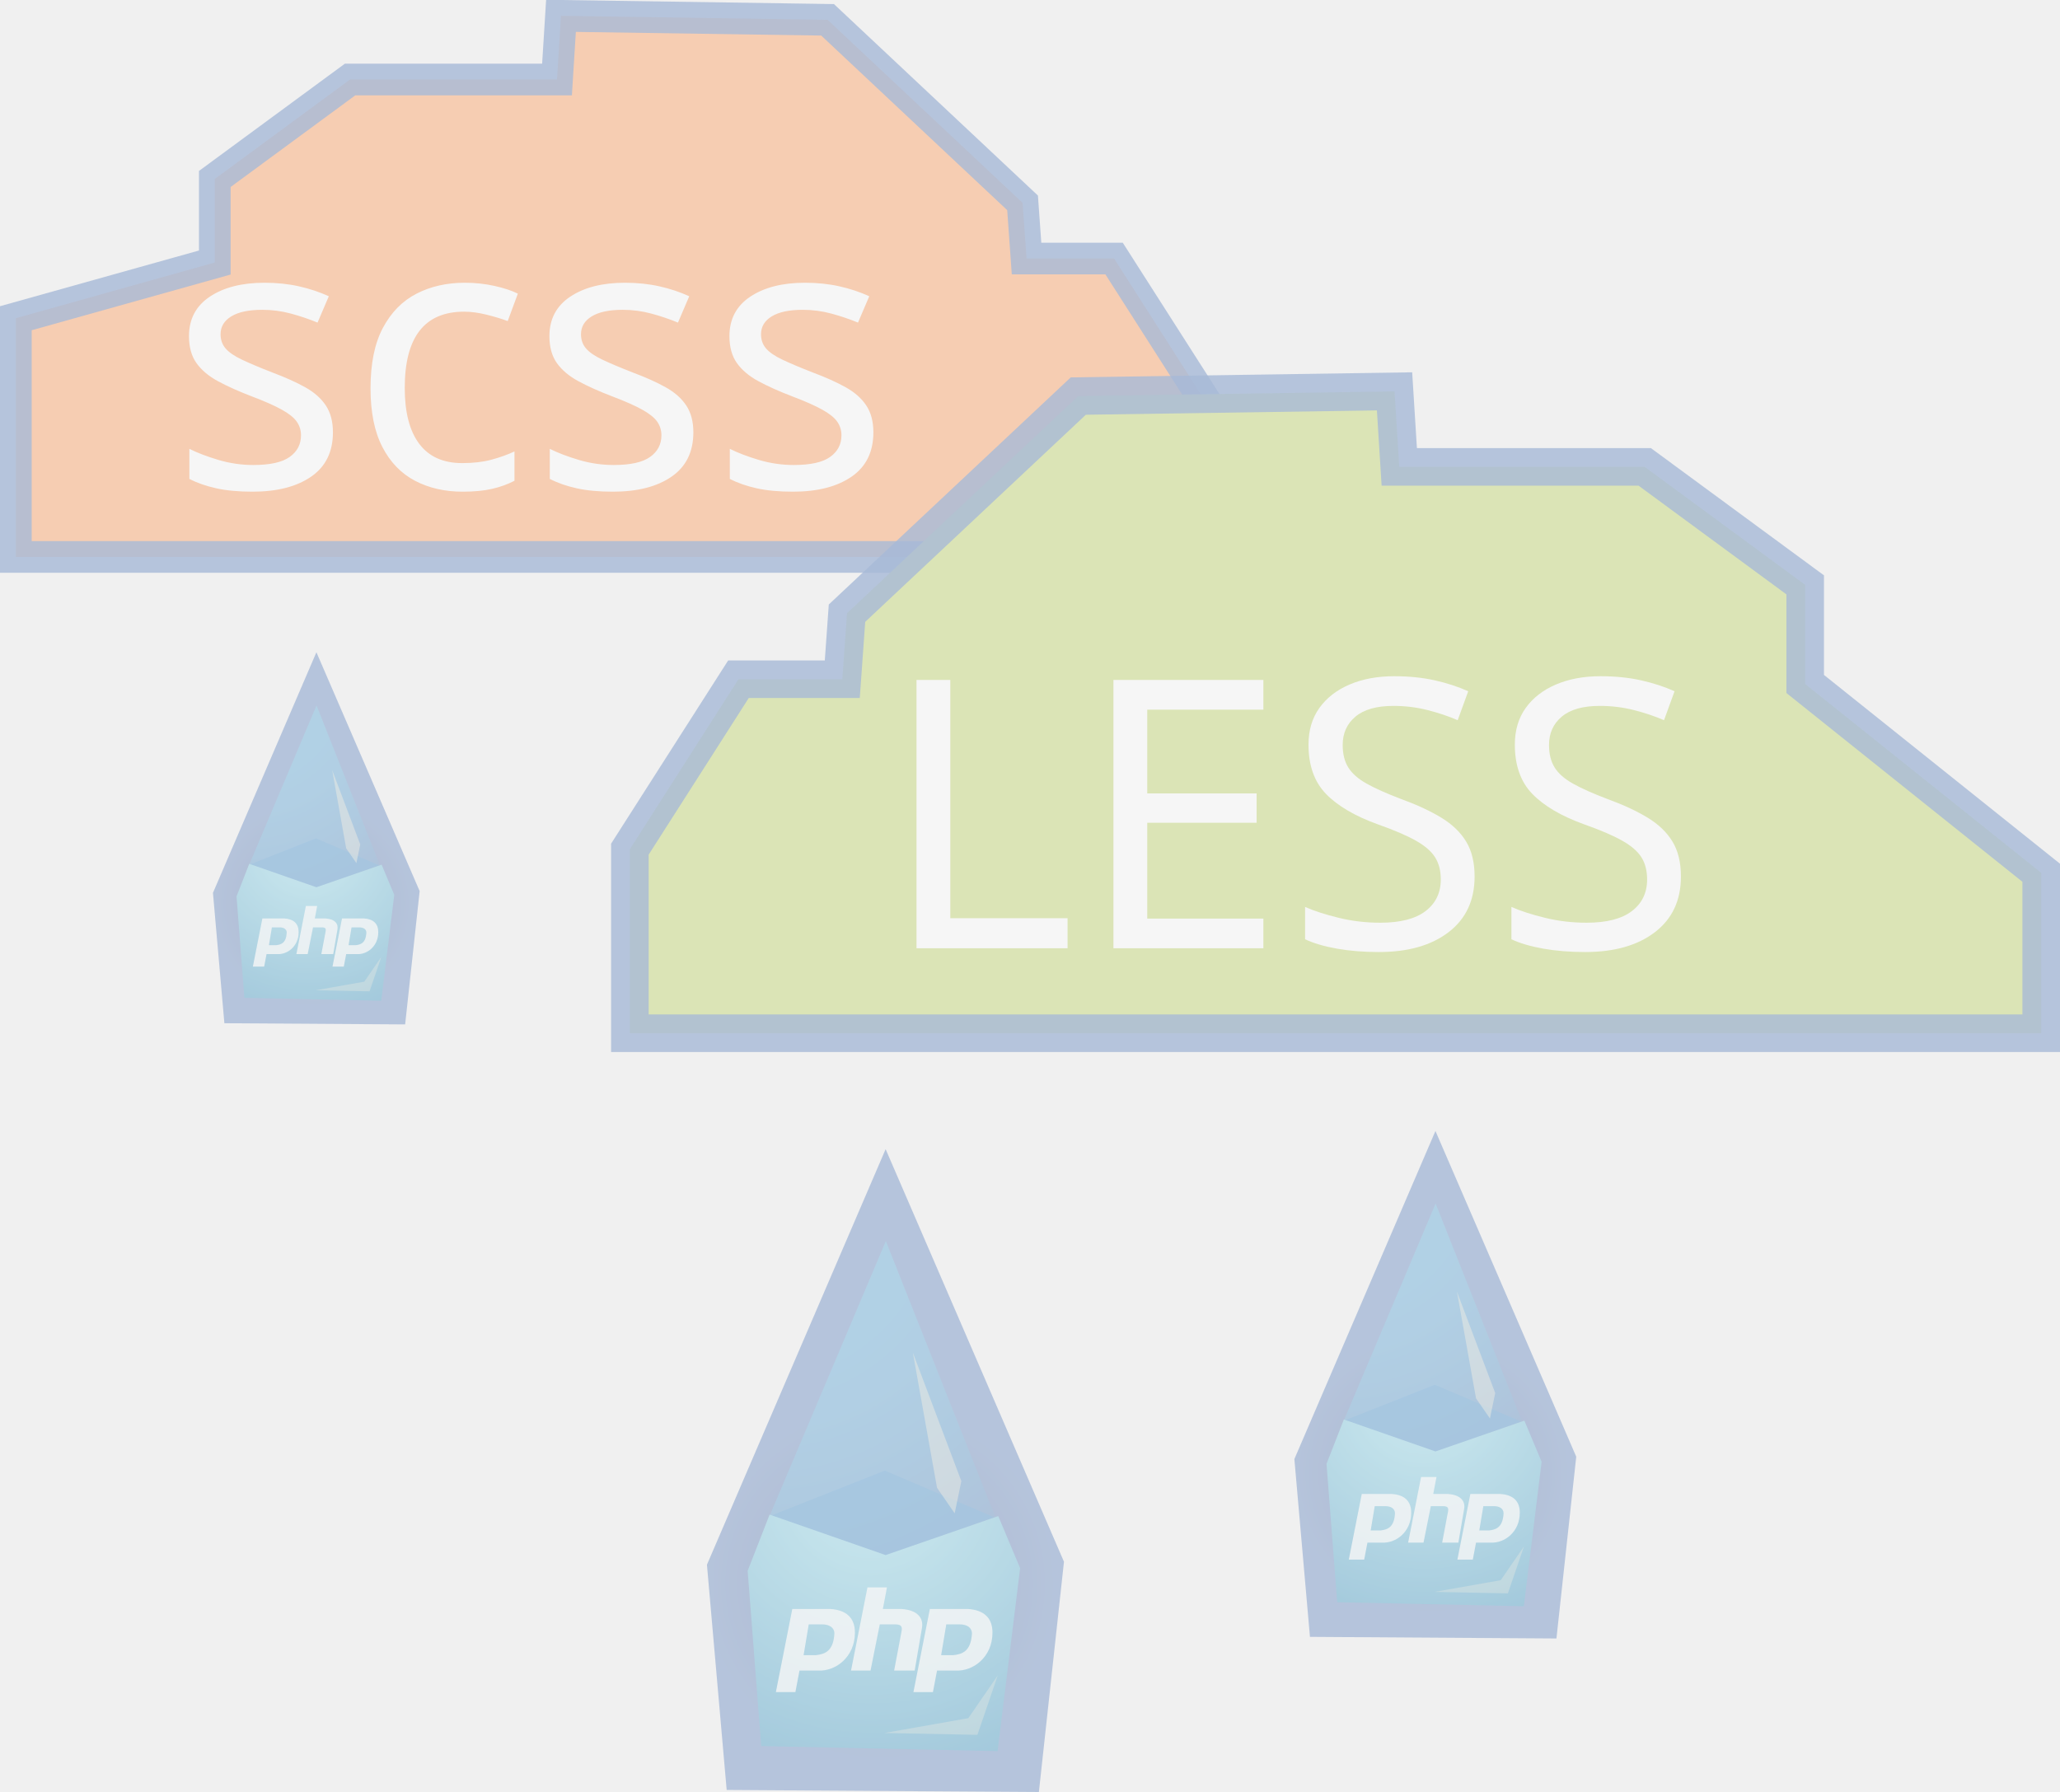
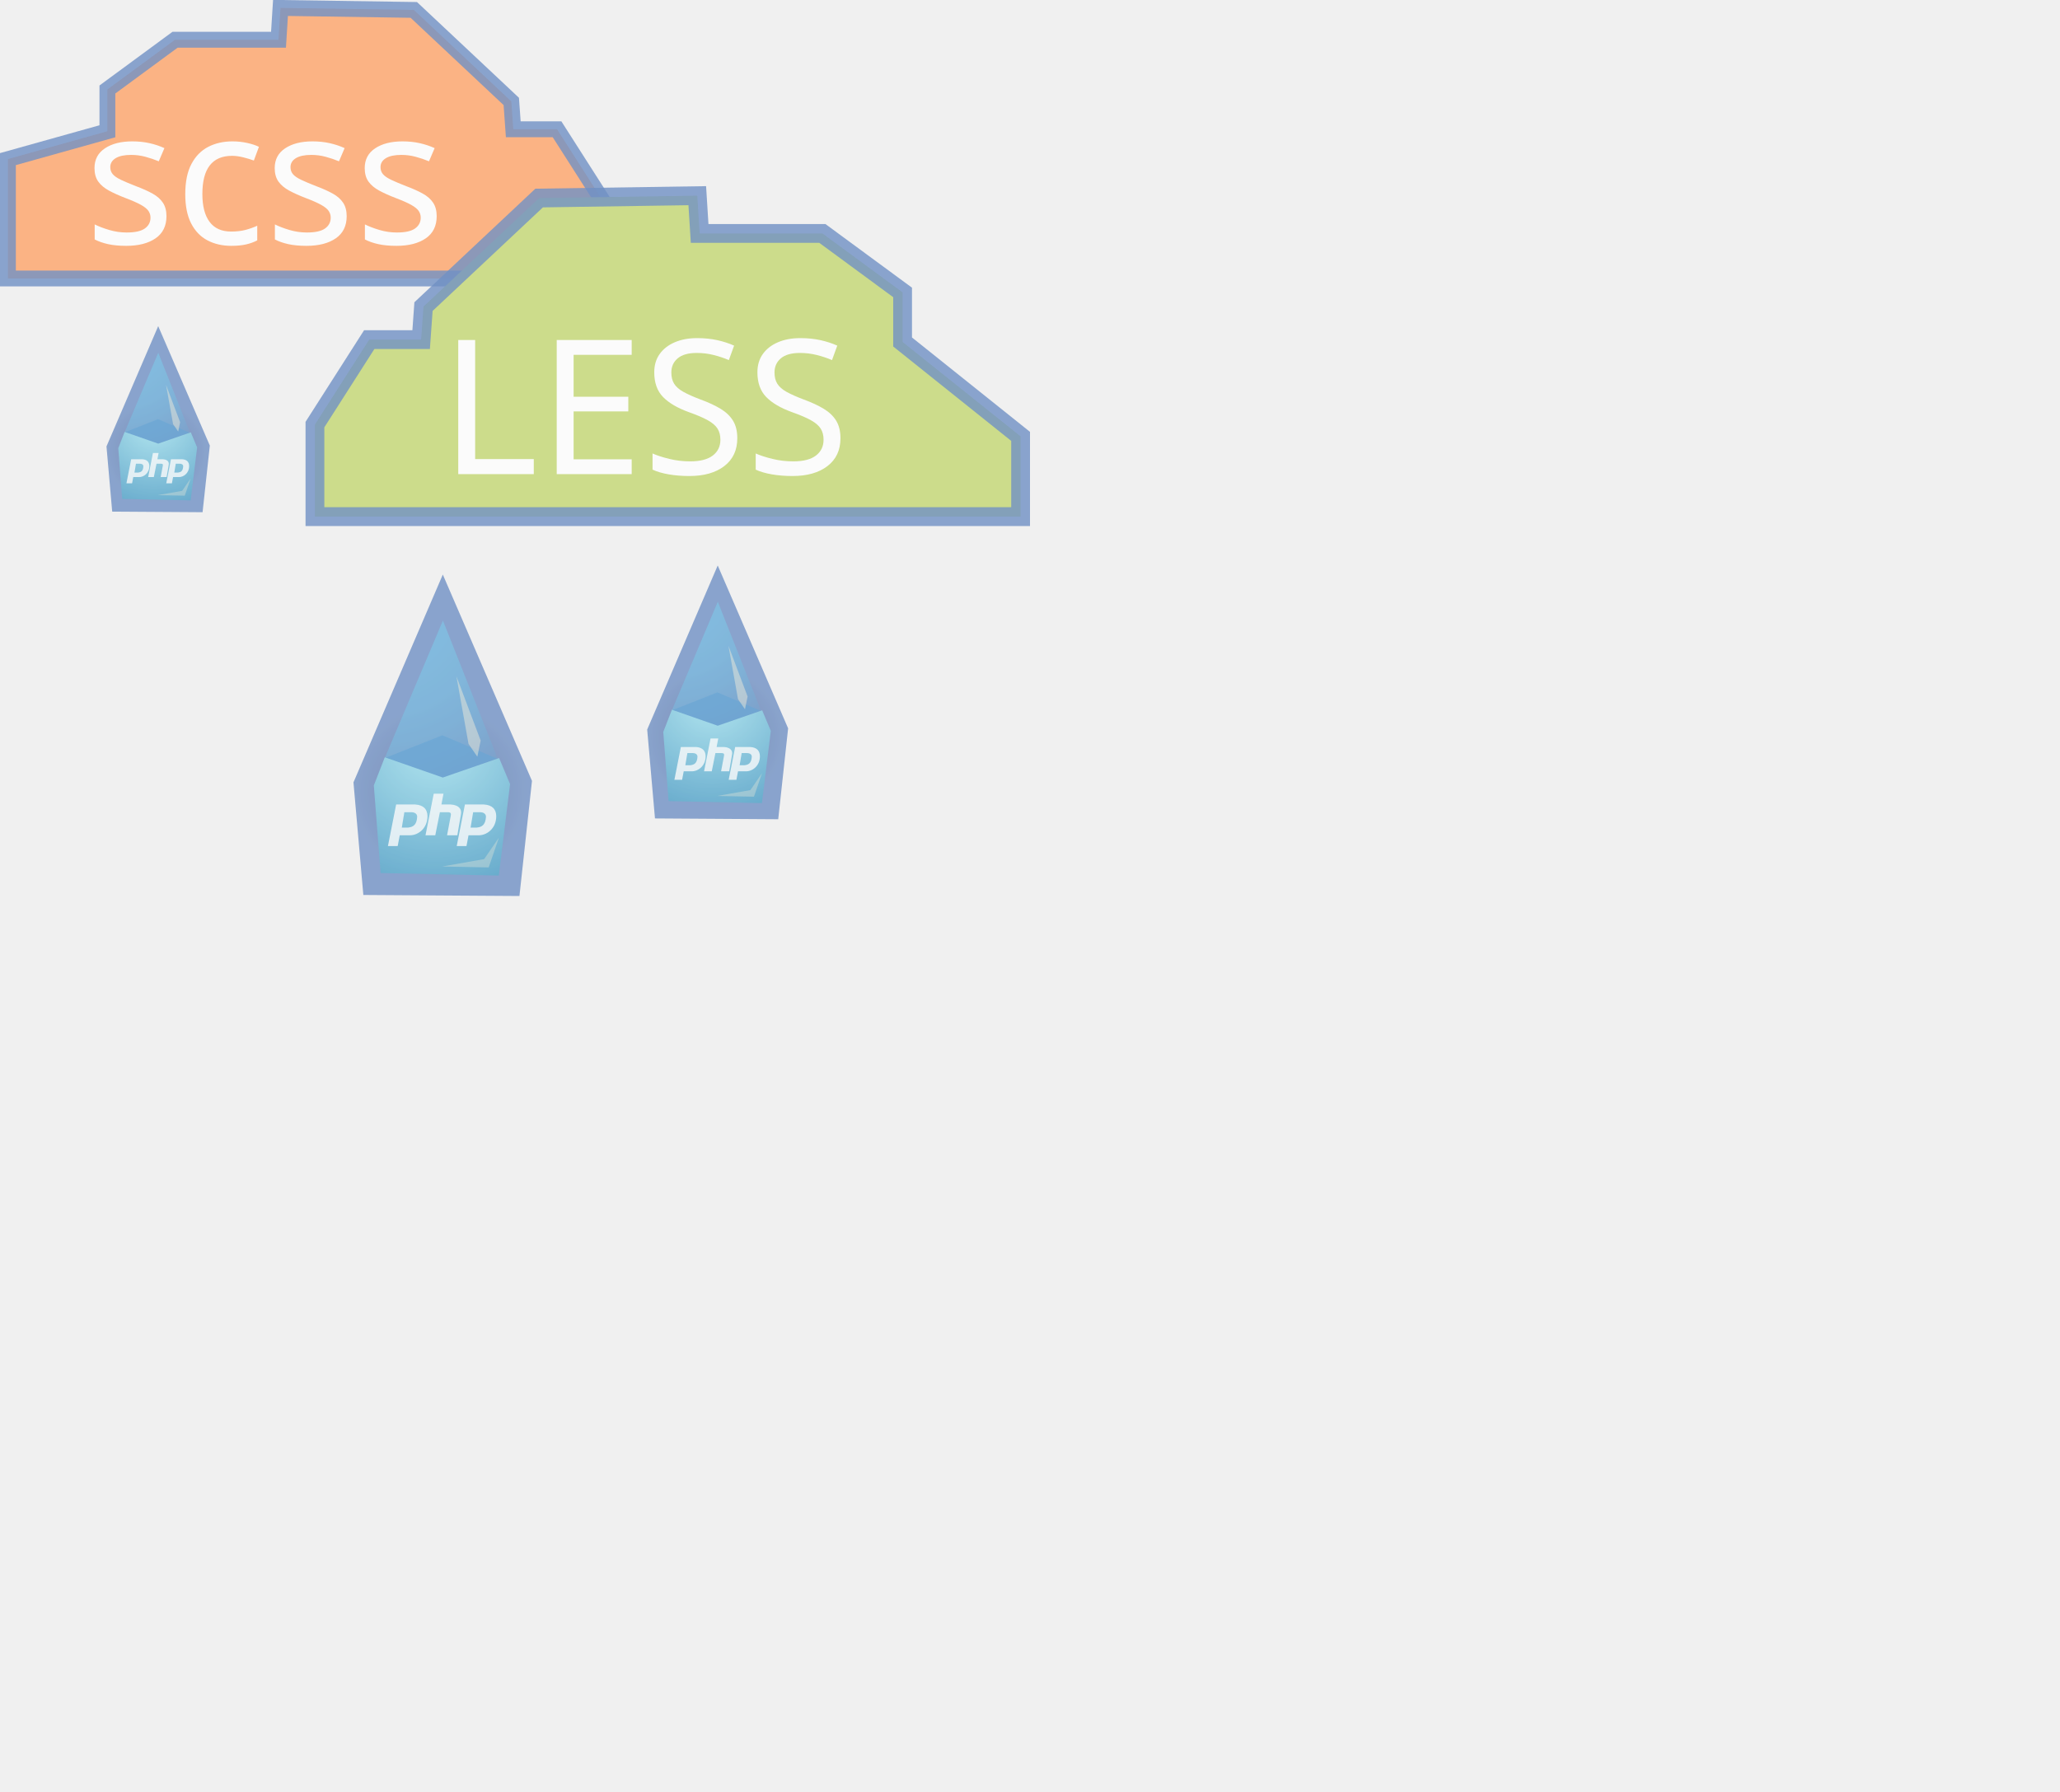
<svg xmlns="http://www.w3.org/2000/svg" xmlns:xlink="http://www.w3.org/1999/xlink" viewBox="0 0 1000 870">
  <defs>
    <radialGradient id="g" cx="493.501" cy="917.056" r="16.984" xlink:href="#a" gradientUnits="userSpaceOnUse" gradientTransform="translate(-345.2 -811.68)" />
    <radialGradient id="h" cx="479.844" cy="875.657" r="53.322" xlink:href="#b" gradientUnits="userSpaceOnUse" gradientTransform="translate(-276.824 -685.7) scale(.8613)" fx="479.844" fy="875.657" />
    <radialGradient id="i" cx="492.757" cy="907.395" r="28.68" xlink:href="#c" gradientUnits="userSpaceOnUse" gradientTransform="translate(-345.2 -811.68)" />
    <radialGradient id="d" cx="493.501" cy="917.056" r="16.984" xlink:href="#a" gradientUnits="userSpaceOnUse" gradientTransform="translate(-345.2 -811.68)" />
    <radialGradient id="e" cx="479.844" cy="875.657" r="53.322" xlink:href="#b" gradientUnits="userSpaceOnUse" gradientTransform="translate(-276.824 -685.7) scale(.8613)" fx="479.844" fy="875.657" />
    <radialGradient id="f" cx="492.757" cy="907.395" r="28.68" xlink:href="#c" gradientUnits="userSpaceOnUse" gradientTransform="translate(-345.2 -811.68)" />
    <radialGradient id="j" cx="493.501" cy="917.056" r="16.984" xlink:href="#a" gradientUnits="userSpaceOnUse" gradientTransform="translate(-345.2 -811.68)" />
    <radialGradient id="k" cx="479.844" cy="875.657" r="53.322" xlink:href="#b" gradientUnits="userSpaceOnUse" gradientTransform="translate(-276.824 -685.7) scale(.8613)" fx="479.844" fy="875.657" />
    <radialGradient id="l" cx="492.757" cy="907.395" r="28.68" xlink:href="#c" gradientUnits="userSpaceOnUse" gradientTransform="translate(-345.2 -811.68)" />
  </defs>
-   <g opacity="0.4">
+   <g opacity="0.7" transform="scale(0.5)">
    <path fill="#f95" stroke="#3a68b1" stroke-opacity=".8" stroke-width="15.38" d="M7.69 270.393V154.495l96.582-27.043V86.887l65.675-48.291h100.445l1.932-30.906 129.419 1.932 94.65 88.855 1.932 27.043h42.496l44.428 69.539v75.334z" />
    <text x="82.446" y="236.881" fill="#fff" style="text-align:start;line-height:125%;-inkscape-font-specification:FORCED SQUARE Medium" font-size="182.443" font-weight="500" letter-spacing="0" word-spacing="0" font-family="FORCED SQUARE">
      <tspan x="82.446" y="236.881" style="text-align:start;line-height:125%;-inkscape-font-specification:FORCED SQUARE Medium">scss</tspan>
    </text>
    <path fill="#bcd35f" stroke="#3a68b1" stroke-opacity=".8" stroke-width="18.244" d="M990.878 501.624v-77.907l-114.568-91.654v-48.119l-77.906-57.284H679.254l-2.291-36.662-153.521 2.291-112.276 105.403-2.291 32.079h-50.41l-52.701 82.489v89.364z" />
    <text x="427.205" y="460.378" fill="#fff" style="text-align:start;line-height:125%;-inkscape-font-specification:FORCED SQUARE Medium" font-size="182.443" font-weight="500" letter-spacing="0" word-spacing="0" font-family="FORCED SQUARE">
      <tspan x="427.205" y="460.378" style="text-align:start;line-height:125%;-inkscape-font-specification:FORCED SQUARE Medium">LESS</tspan>
    </text>
    <g transform="matrix(3.9635 0 0 3.9635 106.53 297.975)" opacity=".8">
      <radialGradient id="a" cx="493.501" cy="917.056" r="16.984" gradientUnits="userSpaceOnUse" gradientTransform="translate(-345.2 -811.68)">
        <stop offset=".005" stop-color="#203C85" />
        <stop offset="1" stop-color="#3968B1" />
      </radialGradient>
      <path fill="url(#d)" d="M163.751 125.519l-30.19-.198-1.908-21.78L148.931 63.352l17.245 39.9z" />
      <radialGradient id="b" cx="492.776" cy="876.315" r="53.322" gradientUnits="userSpaceOnUse" gradientTransform="translate(-345.2 -811.68)">
        <stop offset=".218" stop-color="#2E92D1" />
        <stop offset=".322" stop-color="#2D90CF" />
        <stop offset=".477" stop-color="#2A89CA" />
        <stop offset=".626" stop-color="#277DC1" />
        <stop offset=".771" stop-color="#266CB4" />
        <stop offset=".912" stop-color="#2658A5" />
        <stop offset="1" stop-color="#284999" />
      </radialGradient>
      <path fill="url(#e)" d="M153.497 120.808l-10.98.068-6.418-16.799 1.655-5.361 11.199-26.474 10.688 26.946 1.341 4.816z" />
      <path fill="#006dbf" d="M159.419 98.942l-10.564-4.505-11.035 4.363 11.112 3.963z" opacity=".69" />
      <radialGradient id="c" cx="492.757" cy="907.395" r="28.68" gradientUnits="userSpaceOnUse" gradientTransform="translate(-345.2 -811.68)">
        <stop offset=".227" stop-color="#64C6E1" />
        <stop offset="1" stop-color="#0077B2" />
      </radialGradient>
      <path fill="url(#f)" d="M159.823 98.836L148.931 102.608l-11.22-3.915-2.121 5.437 1.309 16.948 22.859.49 2.178-17.695z" />
      <path fill="#ffefc6" d="M151.562 83.025l4.689 12.43-.644 3.12-1.708-2.475z" opacity=".446" />
      <path fill="#ffefc6" d="M156.928 118.379l-8.126 1.433 9.003.181 1.968-5.749z" opacity=".321" />
    </g>
    <path fill="#fff" opacity=".8" d="M675.606 725.317h-14.556l-6.293 31.865h7.474l1.573-8.261h7.082c6.688.394 14.162-5.114 14.162-14.556 0-5.507-3.147-8.653-9.442-9.048zm-5.507 17.703h-4.722l1.968-11.802h5.114c2.754 0 4.72 1.181 4.72 3.541-.392 6.688-3.541 7.867-7.08 8.261zM683.557 748.921l6.293-31.865h7.474l-1.573 8.261h7.082c6.293.394 8.655 3.541 7.868 7.474l-2.754 16.129h-7.868l2.754-14.556c.394-1.968.394-3.147-2.36-3.147H694.573l-3.541 17.703H683.557zM728.32 725.317h-14.554l-6.293 31.865h7.474l1.573-8.261h7.082c6.686.392 14.16-5.114 14.16-14.556 0-5.507-3.147-8.653-9.442-9.048zm-5.507 17.703h-4.72l1.968-11.802h5.114c2.754 0 4.72 1.181 4.72 3.541-.394 6.688-3.541 7.867-7.082 8.261z" />
    <g opacity=".8">
      <path fill="url(#g)" d="M163.751 125.519l-30.19-.198-1.908-21.78L148.931 63.352l17.245 39.9z" transform="translate(-279.28 132.517) scale(2.90656)" />
      <path fill="url(#h)" d="M153.497 120.808l-10.98.068-6.418-16.799 1.655-5.361 11.199-26.474 10.688 26.946 1.341 4.816z" transform="translate(-279.28 132.517) scale(2.90656)" />
      <path fill="#006dbf" d="M184.08 420.098l-30.705-13.094-32.073 12.683 32.298 11.518z" opacity=".69" />
      <path fill="url(#i)" d="M159.823 98.836L148.931 102.608l-11.22-3.915-2.121 5.437 1.309 16.948 22.859.49 2.178-17.695z" transform="translate(-279.28 132.517) scale(2.90656)" />
      <path fill="#ffefc6" d="M161.245 373.835l13.63 36.128-1.87 9.069-4.963-7.195z" opacity=".446" />
      <path fill="#ffefc6" d="M176.841 476.592l-23.62 4.166 26.169.527 5.72-16.709z" opacity=".321" />
    </g>
    <path fill="#fff" opacity=".8" d="M138.045 445.901h-10.674l-4.615 23.367h5.481l1.154-6.058h5.193c4.904.289 10.385-3.75 10.385-10.674 0-4.038-2.308-6.346-6.924-6.635zm-4.038 12.982h-3.463l1.443-8.655h3.75c2.02 0 3.461.866 3.461 2.597-.288 4.904-2.597 5.769-5.192 6.058zM143.876 463.21l4.615-23.367h5.481l-1.154 6.058h5.193c4.615.289 6.347 2.597 5.77 5.481l-2.02 11.828h-5.77l2.02-10.674c.289-1.443.289-2.308-1.731-2.308h-4.327l-2.597 12.982h-5.481zM176.701 445.901h-10.673l-4.615 23.367h5.481l1.154-6.058h5.193c4.903.288 10.384-3.75 10.384-10.674 0-4.038-2.308-6.346-6.924-6.635zm-4.038 12.982h-3.461l1.443-8.655h3.75c2.02 0 3.461.866 3.461 2.597-.289 4.904-2.597 5.769-5.193 6.058z" />
    <g>
      <g opacity=".8">
        <path fill="url(#j)" d="M163.751 125.519l-30.19-.198-1.908-21.78L148.931 63.352l17.245 39.9z" transform="matrix(5.02042 0 0 5.02043 -317.78 239.84)" />
        <path fill="url(#k)" d="M153.497 120.808l-10.98.068-6.418-16.799 1.655-5.361 11.199-26.474 10.688 26.946 1.341 4.816z" transform="matrix(5.02042 0 0 5.02043 -317.78 239.84)" />
        <path fill="#006dbf" d="M482.569 736.572l-53.037-22.618-55.399 21.906 55.788 19.894z" opacity=".69" />
        <path fill="url(#l)" d="M159.823 98.836L148.931 102.608l-11.22-3.915-2.121 5.437 1.309 16.948 22.859.49 2.178-17.695z" transform="matrix(5.02042 0 0 5.02043 -317.78 239.84)" />
        <path fill="#ffefc6" d="M443.126 656.663l23.543 62.403-3.231 15.665-8.573-12.428z" opacity=".446" />
        <path fill="#ffefc6" d="M470.064 834.152l-40.798 7.195 45.201.91 9.879-28.861z" opacity=".321" />
      </g>
      <path fill="#fff" opacity=".8" d="M403.051 781.141H384.614l-7.972 40.362h9.467l1.993-10.464h8.97c8.471.499 17.938-6.478 17.938-18.438 0-6.975-3.986-10.961-11.96-11.46zm-6.975 22.423h-5.981l2.492-14.949h6.478c3.489 0 5.979 1.496 5.979 4.485-.497 8.471-4.485 9.964-8.968 10.464zM413.123 811.039l7.972-40.362h9.467l-1.993 10.464h8.97c7.972.499 10.963 4.485 9.967 9.467l-3.489 20.431h-9.967l3.489-18.438c.499-2.492.499-3.986-2.989-3.986h-7.474l-4.485 22.423h-9.467zM469.822 781.141h-18.435l-7.972 40.362h9.467l1.993-10.464h8.97c8.469.497 17.936-6.478 17.936-18.438 0-6.975-3.986-10.961-11.96-11.46zm-6.975 22.423h-5.979l2.492-14.949h6.478c3.489 0 5.979 1.496 5.979 4.485-.499 8.471-4.485 9.964-8.97 10.464z" />
    </g>
  </g>
</svg>
